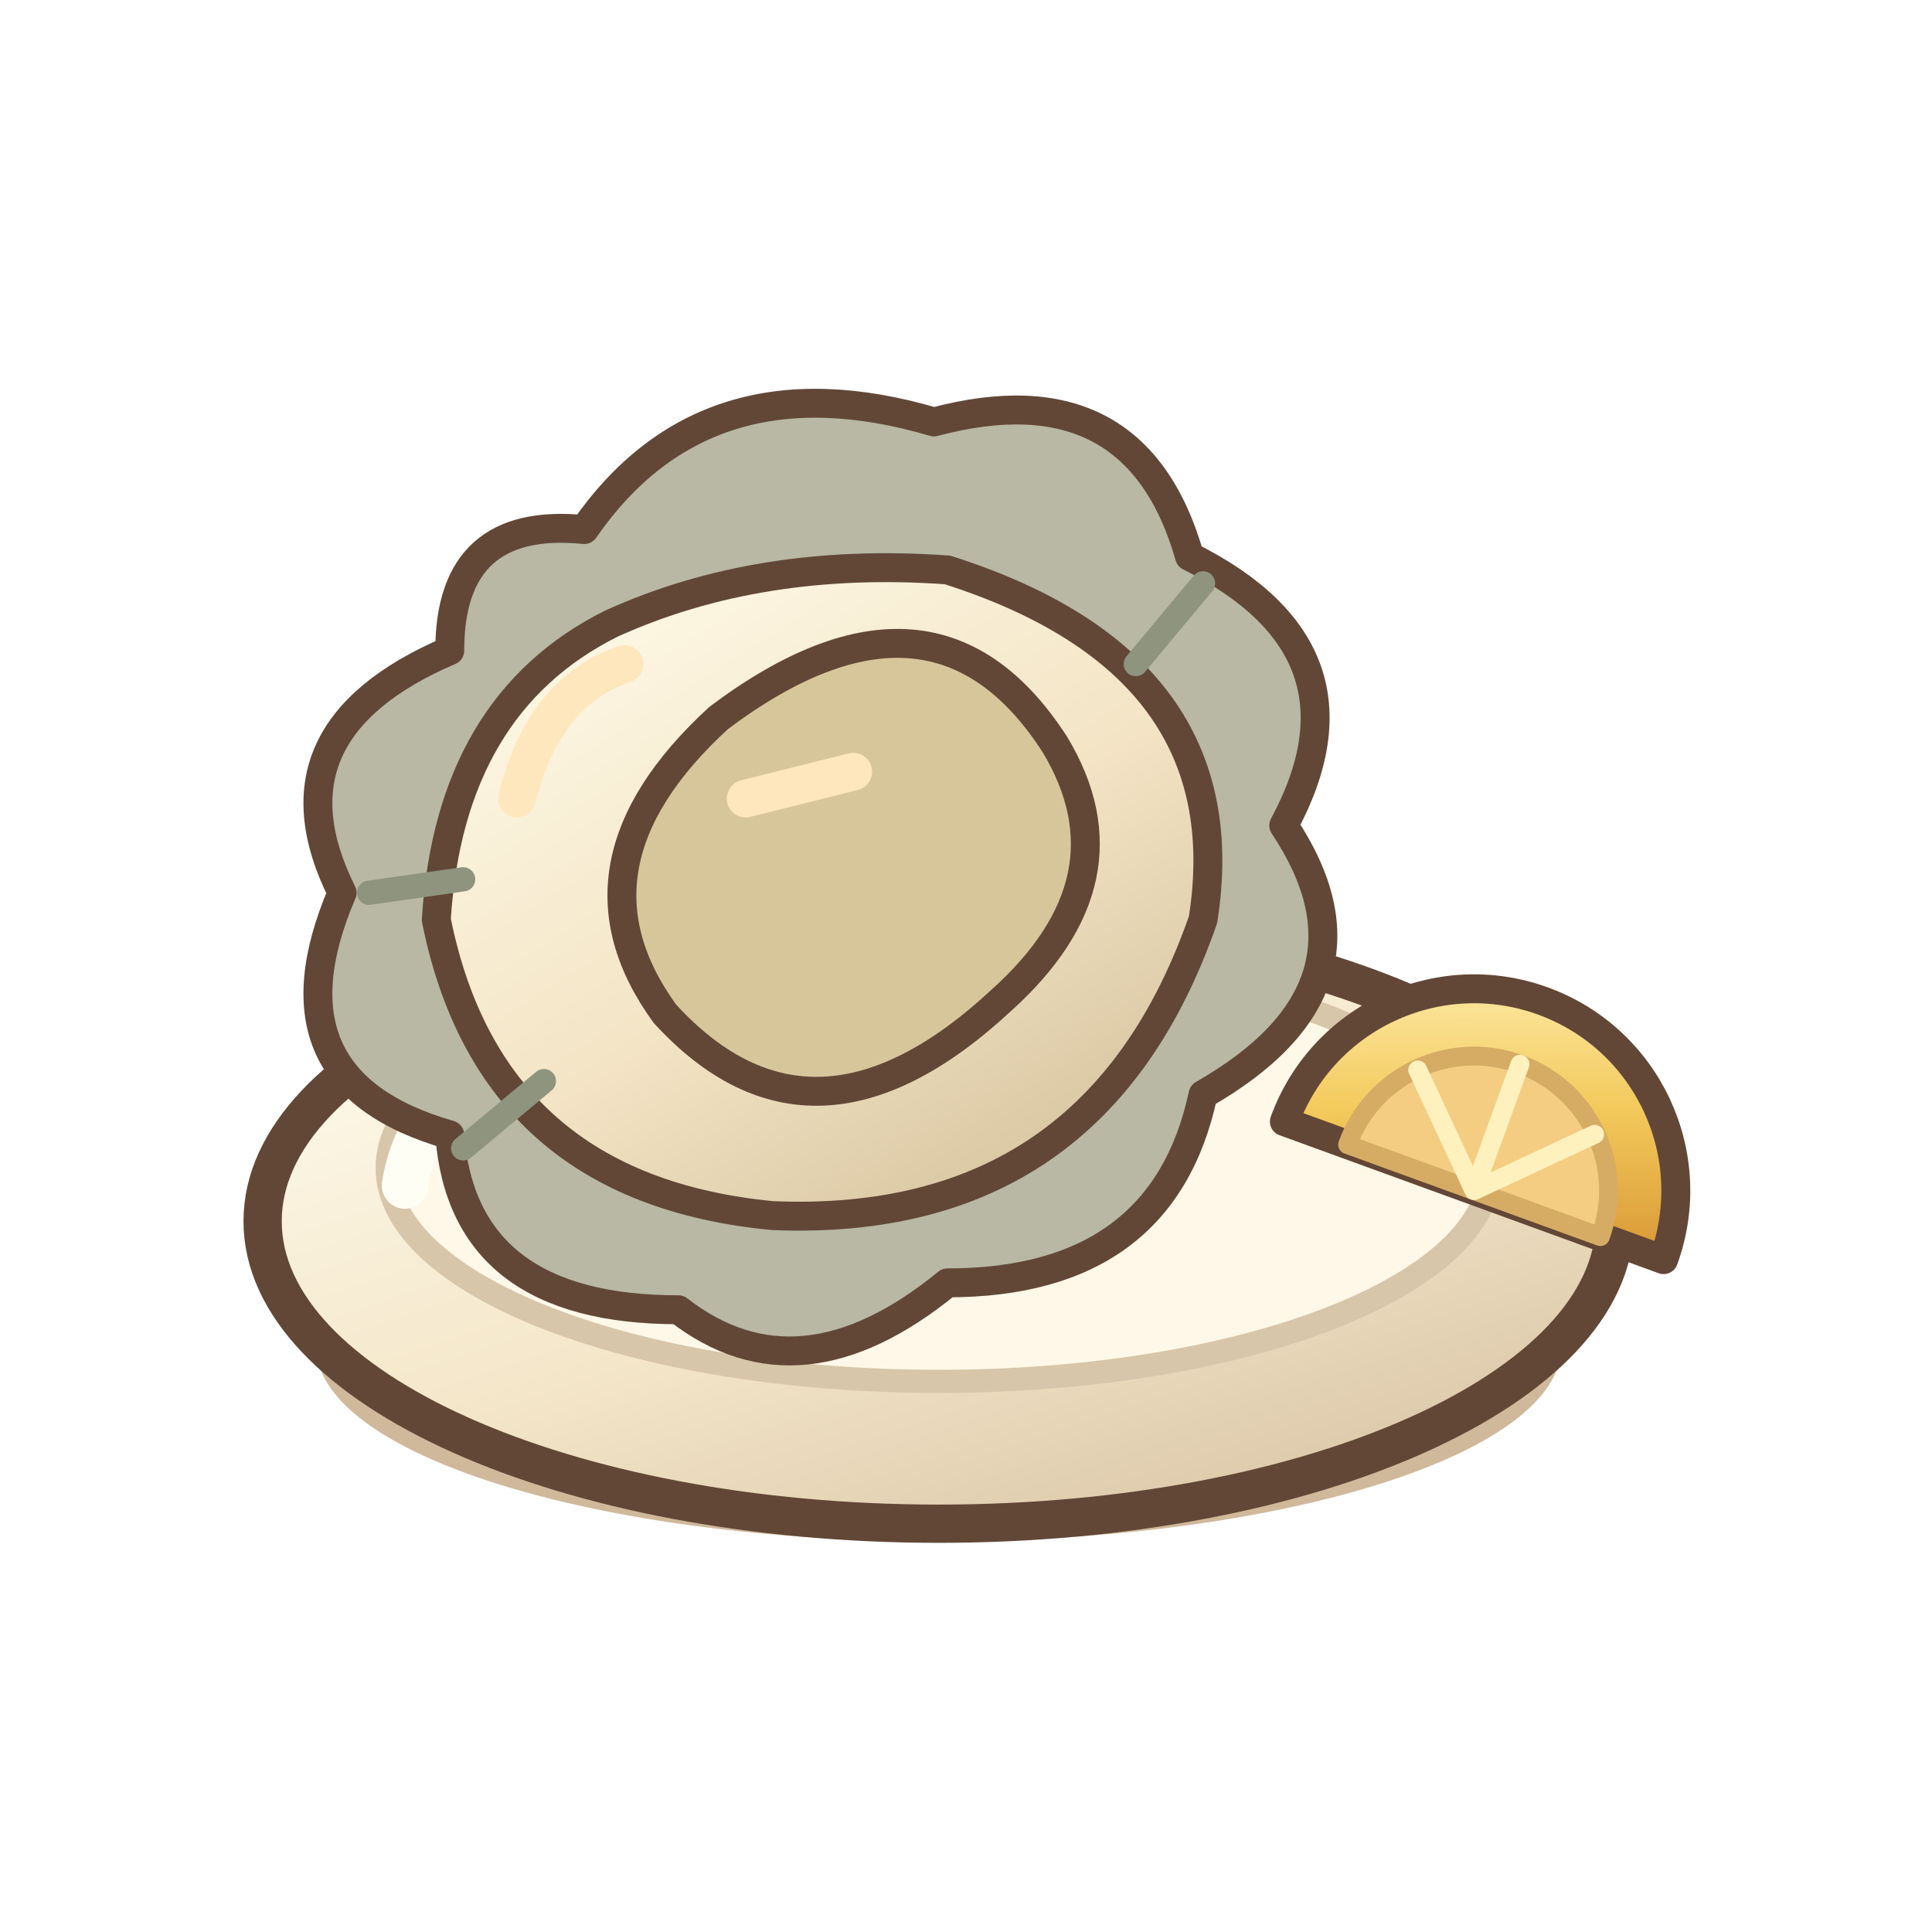
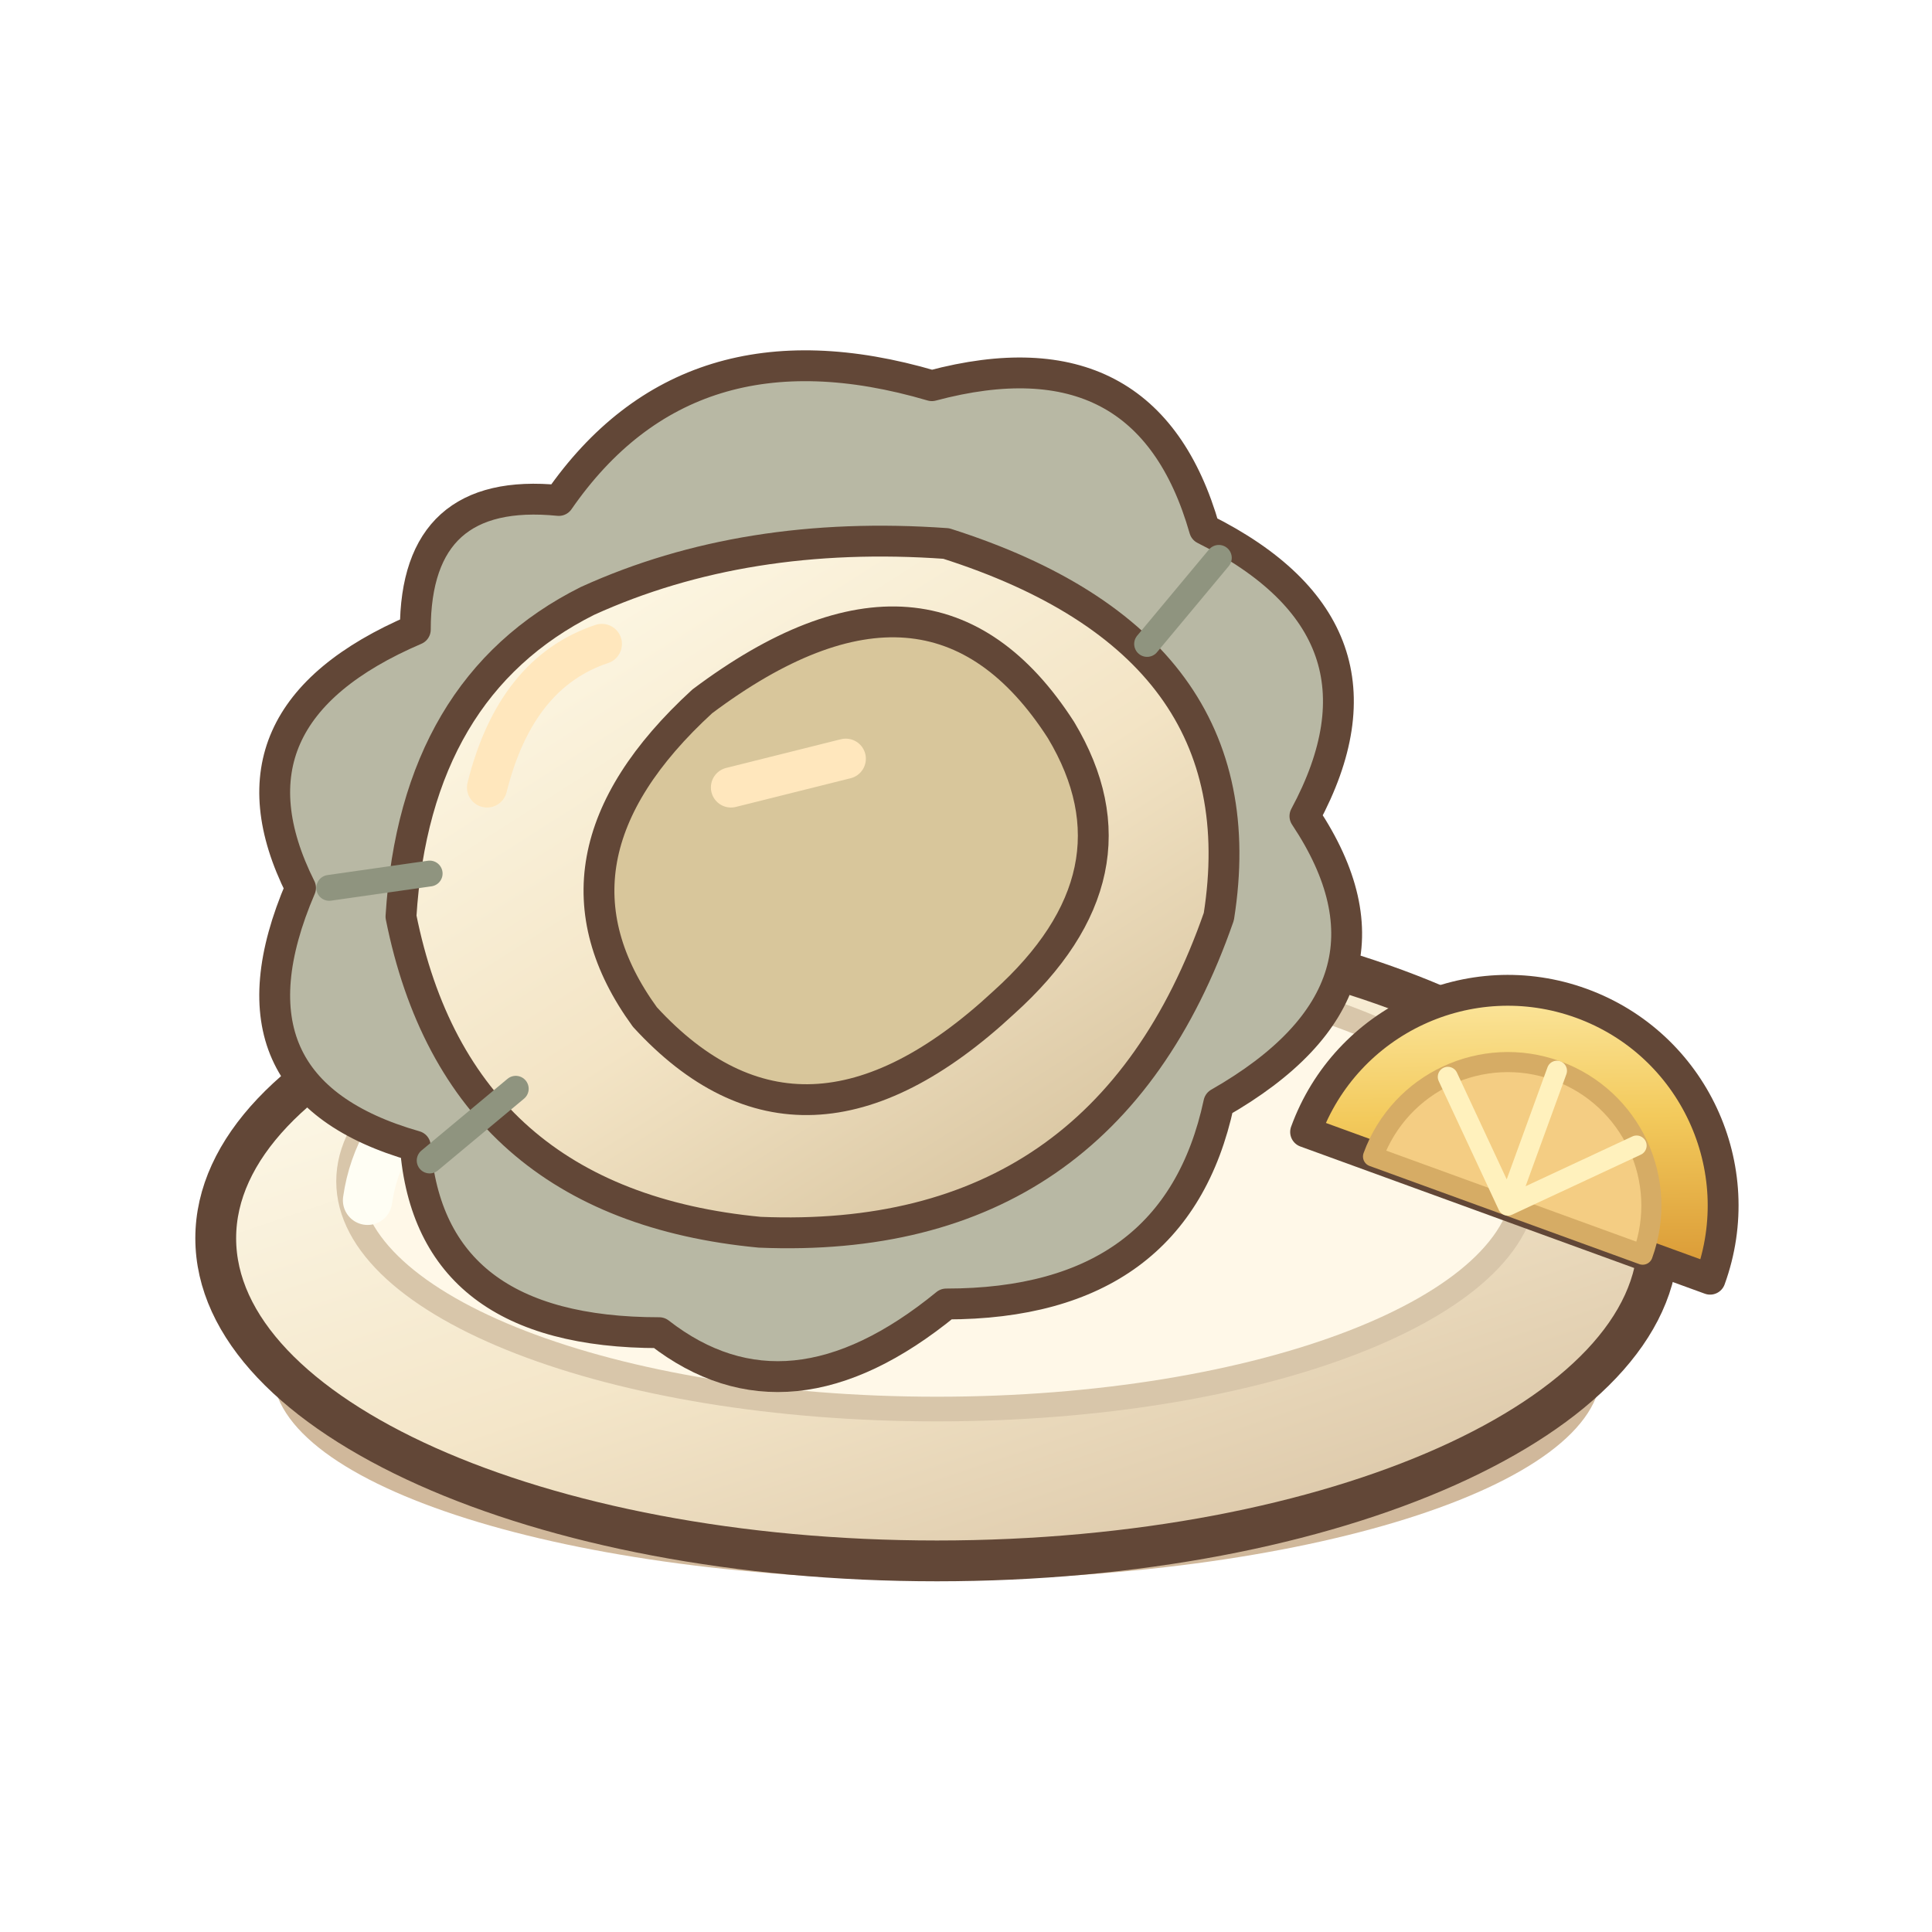
- <svg xmlns="http://www.w3.org/2000/svg" width="96" height="96" viewBox="-5.312 -5.25 106.5 106.5">
+ <svg xmlns="http://www.w3.org/2000/svg" width="96" height="96" viewBox="-1.984 -1.922 99.844 99.844">
  <defs>
    <linearGradient id="wood" x1=".1" y1="0" x2=".85" y2="1">
      <stop stop-color="#f1d19c" />
      <stop offset=".55" stop-color="#d9ac70" />
      <stop offset="1" stop-color="#b9804c" />
    </linearGradient>
    <linearGradient id="green" x1=".1" y1="0" x2=".85" y2="1">
      <stop stop-color="#c1de80" />
      <stop offset=".55" stop-color="#79ad52" />
      <stop offset="1" stop-color="#497b3f" />
    </linearGradient>
    <linearGradient id="darkGreen" x1=".1" y1="0" x2=".85" y2="1">
      <stop stop-color="#94bd70" />
      <stop offset=".55" stop-color="#5c9150" />
      <stop offset="1" stop-color="#326845" />
    </linearGradient>
    <linearGradient id="enamel" x1=".1" y1="0" x2=".85" y2="1">
      <stop stop-color="#e1ebc5" />
      <stop offset=".55" stop-color="#a9c58a" />
      <stop offset="1" stop-color="#719368" />
    </linearGradient>
    <linearGradient id="bowl" x1=".1" y1="0" x2=".85" y2="1">
      <stop stop-color="#fffdf0" />
      <stop offset=".55" stop-color="#f4e6c9" />
      <stop offset="1" stop-color="#d8c3a4" />
    </linearGradient>
    <linearGradient id="bone" x1=".1" y1="0" x2=".85" y2="1">
      <stop stop-color="#fffae9" />
      <stop offset=".55" stop-color="#f2e0c2" />
      <stop offset="1" stop-color="#d9bd99" />
    </linearGradient>
    <linearGradient id="fat" x1=".1" y1="0" x2=".85" y2="1">
      <stop stop-color="#fff5df" />
      <stop offset=".55" stop-color="#f5dabd" />
      <stop offset="1" stop-color="#e5bfa3" />
    </linearGradient>
    <linearGradient id="tomato" x1=".1" y1="0" x2=".85" y2="1">
      <stop stop-color="#ffbc77" />
      <stop offset=".55" stop-color="#ec704a" />
      <stop offset="1" stop-color="#c44939" />
    </linearGradient>
    <linearGradient id="red" x1=".1" y1="0" x2=".85" y2="1">
      <stop stop-color="#f79a82" />
      <stop offset=".55" stop-color="#d9685a" />
      <stop offset="1" stop-color="#a6403e" />
    </linearGradient>
    <linearGradient id="pork" x1=".1" y1="0" x2=".85" y2="1">
      <stop stop-color="#ffc2a6" />
      <stop offset=".55" stop-color="#ed967e" />
      <stop offset="1" stop-color="#cb6b5e" />
    </linearGradient>
    <linearGradient id="chicken" x1=".1" y1="0" x2=".85" y2="1">
      <stop stop-color="#ffe3c1" />
      <stop offset=".55" stop-color="#f5be92" />
      <stop offset="1" stop-color="#d58c64" />
    </linearGradient>
    <linearGradient id="roast" x1=".1" y1="0" x2=".85" y2="1">
      <stop stop-color="#f5c27e" />
      <stop offset=".55" stop-color="#cf8b4d" />
      <stop offset="1" stop-color="#9a5836" />
    </linearGradient>
    <linearGradient id="glaze" x1=".1" y1="0" x2=".85" y2="1">
      <stop stop-color="#f3bd78" />
      <stop offset=".55" stop-color="#c47b42" />
      <stop offset="1" stop-color="#8e462e" />
    </linearGradient>
    <linearGradient id="egg" x1=".1" y1="0" x2=".85" y2="1">
      <stop stop-color="#fff1b7" />
      <stop offset=".55" stop-color="#f3ca5c" />
      <stop offset="1" stop-color="#dc9e39" />
    </linearGradient>
    <linearGradient id="rice" x1=".1" y1="0" x2=".85" y2="1">
      <stop stop-color="#fffce9" />
      <stop offset=".55" stop-color="#f7e8bd" />
      <stop offset="1" stop-color="#dbc694" />
    </linearGradient>
    <linearGradient id="onion" x1=".1" y1="0" x2=".85" y2="1">
      <stop stop-color="#e0b8d0" />
      <stop offset=".55" stop-color="#b783b2" />
      <stop offset="1" stop-color="#89537f" />
    </linearGradient>
    <linearGradient id="garlic" x1=".1" y1="0" x2=".85" y2="1">
      <stop stop-color="#fffbea" />
      <stop offset=".55" stop-color="#f3e4c5" />
      <stop offset="1" stop-color="#d4c09b" />
    </linearGradient>
    <linearGradient id="cinnamon" x1=".1" y1="0" x2=".85" y2="1">
      <stop stop-color="#ebbd81" />
      <stop offset=".55" stop-color="#c48a55" />
      <stop offset="1" stop-color="#895633" />
    </linearGradient>
    <linearGradient id="vanilla" x1=".1" y1="0" x2=".85" y2="1">
      <stop stop-color="#bd895c" />
      <stop offset=".55" stop-color="#93623f" />
      <stop offset="1" stop-color="#63422f" />
    </linearGradient>
    <linearGradient id="meat" x1=".1" y1="0" x2=".85" y2="1">
      <stop stop-color="#f2a583" />
      <stop offset=".55" stop-color="#e48b6a" />
      <stop offset="1" stop-color="#ca7054" />
    </linearGradient>
    <linearGradient id="gizzard" x1=".1" y1="0" x2=".85" y2="1">
      <stop stop-color="#d59c94" />
      <stop offset=".55" stop-color="#a86f6a" />
      <stop offset="1" stop-color="#75494b" />
    </linearGradient>
    <linearGradient id="shell" x1=".1" y1="0" x2=".85" y2="1">
      <stop stop-color="#fff6e7" />
      <stop offset=".55" stop-color="#e9c8a3" />
      <stop offset="1" stop-color="#ba8e73" />
    </linearGradient>
    <linearGradient id="pepper" x1=".1" y1="0" x2=".85" y2="1">
      <stop stop-color="#ffa57a" />
      <stop offset=".55" stop-color="#df6d4e" />
      <stop offset="1" stop-color="#b74636" />
    </linearGradient>
    <linearGradient id="blue" x1=".1" y1="0" x2=".85" y2="1">
      <stop stop-color="#e2f1ee" />
      <stop offset=".55" stop-color="#9ac7cf" />
      <stop offset="1" stop-color="#6495ac" />
    </linearGradient>
    <linearGradient id="glass" x1=".1" y1="0" x2=".85" y2="1">
      <stop stop-color="#f6fff7" />
      <stop offset=".55" stop-color="#d5e9e2" />
      <stop offset="1" stop-color="#91b8b5" />
    </linearGradient>
    <linearGradient id="pink" x1=".1" y1="0" x2=".85" y2="1">
      <stop stop-color="#ffe4dc" />
      <stop offset=".55" stop-color="#dda6b3" />
      <stop offset="1" stop-color="#b97392" />
    </linearGradient>
    <linearGradient id="purple" x1=".1" y1="0" x2=".85" y2="1">
      <stop stop-color="#e0cde6" />
      <stop offset=".55" stop-color="#b198c5" />
      <stop offset="1" stop-color="#7f6b9d" />
    </linearGradient>
    <linearGradient id="gold" x1=".1" y1="0" x2=".85" y2="1">
      <stop stop-color="#fff0ac" />
      <stop offset=".55" stop-color="#edc16c" />
      <stop offset="1" stop-color="#bd8a43" />
    </linearGradient>
    <linearGradient id="coffee" x1=".1" y1="0" x2=".85" y2="1">
      <stop stop-color="#bf8b59" />
      <stop offset=".55" stop-color="#8c5839" />
      <stop offset="1" stop-color="#51362c" />
    </linearGradient>
    <linearGradient id="tea" x1=".1" y1="0" x2=".85" y2="1">
      <stop stop-color="#ffe0a0" />
      <stop offset=".55" stop-color="#d4a35b" />
      <stop offset="1" stop-color="#9b6833" />
    </linearGradient>
    <linearGradient id="milkTea" x1=".1" y1="0" x2=".85" y2="1">
      <stop stop-color="#ead0a3" />
      <stop offset=".55" stop-color="#d2af7e" />
      <stop offset="1" stop-color="#b58b61" />
    </linearGradient>
    <linearGradient id="berry" x1=".1" y1="0" x2=".85" y2="1">
      <stop stop-color="#b8b8dc" />
      <stop offset=".55" stop-color="#7f79b0" />
      <stop offset="1" stop-color="#55517f" />
    </linearGradient>
    <linearGradient id="mango" x1=".1" y1="0" x2=".85" y2="1">
      <stop stop-color="#ffe5a1" />
      <stop offset=".55" stop-color="#efc373" />
      <stop offset="1" stop-color="#d9a15b" />
    </linearGradient>
    <linearGradient id="coconut" x1=".1" y1="0" x2=".85" y2="1">
      <stop stop-color="#b99570" />
      <stop offset=".55" stop-color="#98724e" />
      <stop offset="1" stop-color="#795438" />
    </linearGradient>
    <linearGradient id="grain" x1=".1" y1="0" x2=".85" y2="1">
      <stop stop-color="#f7dfb6" />
      <stop offset=".55" stop-color="#e5c48e" />
      <stop offset="1" stop-color="#c49a64" />
    </linearGradient>
    <linearGradient id="teaGreen" x1=".1" y1="0" x2=".85" y2="1">
      <stop stop-color="#d4dfa0" />
      <stop offset=".55" stop-color="#a4bd69" />
      <stop offset="1" stop-color="#6e914d" />
    </linearGradient>
    <linearGradient id="metal" x1=".1" y1="0" x2=".85" y2="1">
      <stop stop-color="#edf4eb" />
      <stop offset=".55" stop-color="#aabeb9" />
      <stop offset="1" stop-color="#718c8e" />
    </linearGradient>
    <linearGradient id="steel" x1=".1" y1="0" x2=".85" y2="1">
      <stop stop-color="#aec2c0" />
      <stop offset=".55" stop-color="#71878b" />
      <stop offset="1" stop-color="#40565d" />
    </linearGradient>
    <linearGradient id="inkPot" x1=".1" y1="0" x2=".85" y2="1">
      <stop stop-color="#788c80" />
      <stop offset=".55" stop-color="#4e655c" />
      <stop offset="1" stop-color="#2e453d" />
    </linearGradient>
    <linearGradient id="copper" x1=".1" y1="0" x2=".85" y2="1">
      <stop stop-color="#f0c799" />
      <stop offset=".55" stop-color="#cc9366" />
      <stop offset="1" stop-color="#9c6047" />
    </linearGradient>
    <linearGradient id="paper" x1=".1" y1="0" x2=".85" y2="1">
      <stop stop-color="#fffaf0" />
      <stop offset=".55" stop-color="#f7e7c8" />
      <stop offset="1" stop-color="#d5c39c" />
    </linearGradient>
    <linearGradient id="shine" x2=".7" y2="1">
      <stop stop-color="#fff" stop-opacity=".4" />
      <stop offset="1" stop-color="#fff" stop-opacity="0" />
    </linearGradient>
    <filter id="s" x="-30%" y="-30%" width="160%" height="160%">
      <feDropShadow dx="0" dy="3" stdDeviation="1" flood-color="#715739" flood-opacity=".2" />
    </filter>
  </defs>
  <g stroke="#624737" stroke-width="2.15" stroke-linecap="round" stroke-linejoin="round" transform="translate(-0.64368 -2.66667) scale(0.980843)">
    <ellipse cx="48" cy="73" rx="35" ry="11" fill="#d0b89b" stroke="none" />
    <ellipse cx="48" cy="66" rx="38" ry="17" fill="url(#bowl)" />
    <ellipse cx="48" cy="63" rx="31" ry="12" fill="#fff8e8" stroke="#d8c6aa" stroke-width="1.3" />
    <path d="M18 64q1-7 12-10" fill="none" stroke="#fffef4" stroke-width="2.6" />
    <g transform="translate(-4 -7) scale(1.08)">
      <g transform="translate(43 47) rotate(0) scale(0.7) translate(-48 -48)">
        <path d="M29 26q-10-1-10 9-14 6-8 18-6 14 8 18 1 13 17 13 9 7 20-2 16 0 19-14 14-8 6-20 7-13-7-20-4-14-19-10-17-5-26 8Z" fill="#b8b8a4" />
        <path d="M31 33q-12 6-13 22 4 20 25 22 24 1 32-22 3-19-19-26-14-1-25 4Z" fill="url(#garlic)" />
        <path d="M39 40q16-12 25 2 6 10-4 19-14 13-25 1-8-11 4-22Z" fill="#d8c69b" />
        <path d="M24 46q2-8 8-10m9 10 8-2" fill="none" stroke="#ffe7bd" stroke-width="2.8" />
        <path d="m13 53 7-1m0 20 6-5m49-37-5 6" fill="none" stroke="#8f947f" stroke-width="1.8" />
      </g>
      <g transform="translate(76 66) rotate(20) scale(0.7)">
        <path d="M-15 0a15 15 0 1 1 30 0Z" fill="url(#egg)" />
        <path d="M-10 0a10 10 0 1 1 20 0Z" fill="#f4cd83" stroke="#d6ac65" stroke-width="1.4" />
        <path d="M0-10V0m-7-7 7 7m7-7-7 7" fill="none" stroke="#fff1bd" stroke-width="1.4" />
      </g>
    </g>
  </g>
</svg>
